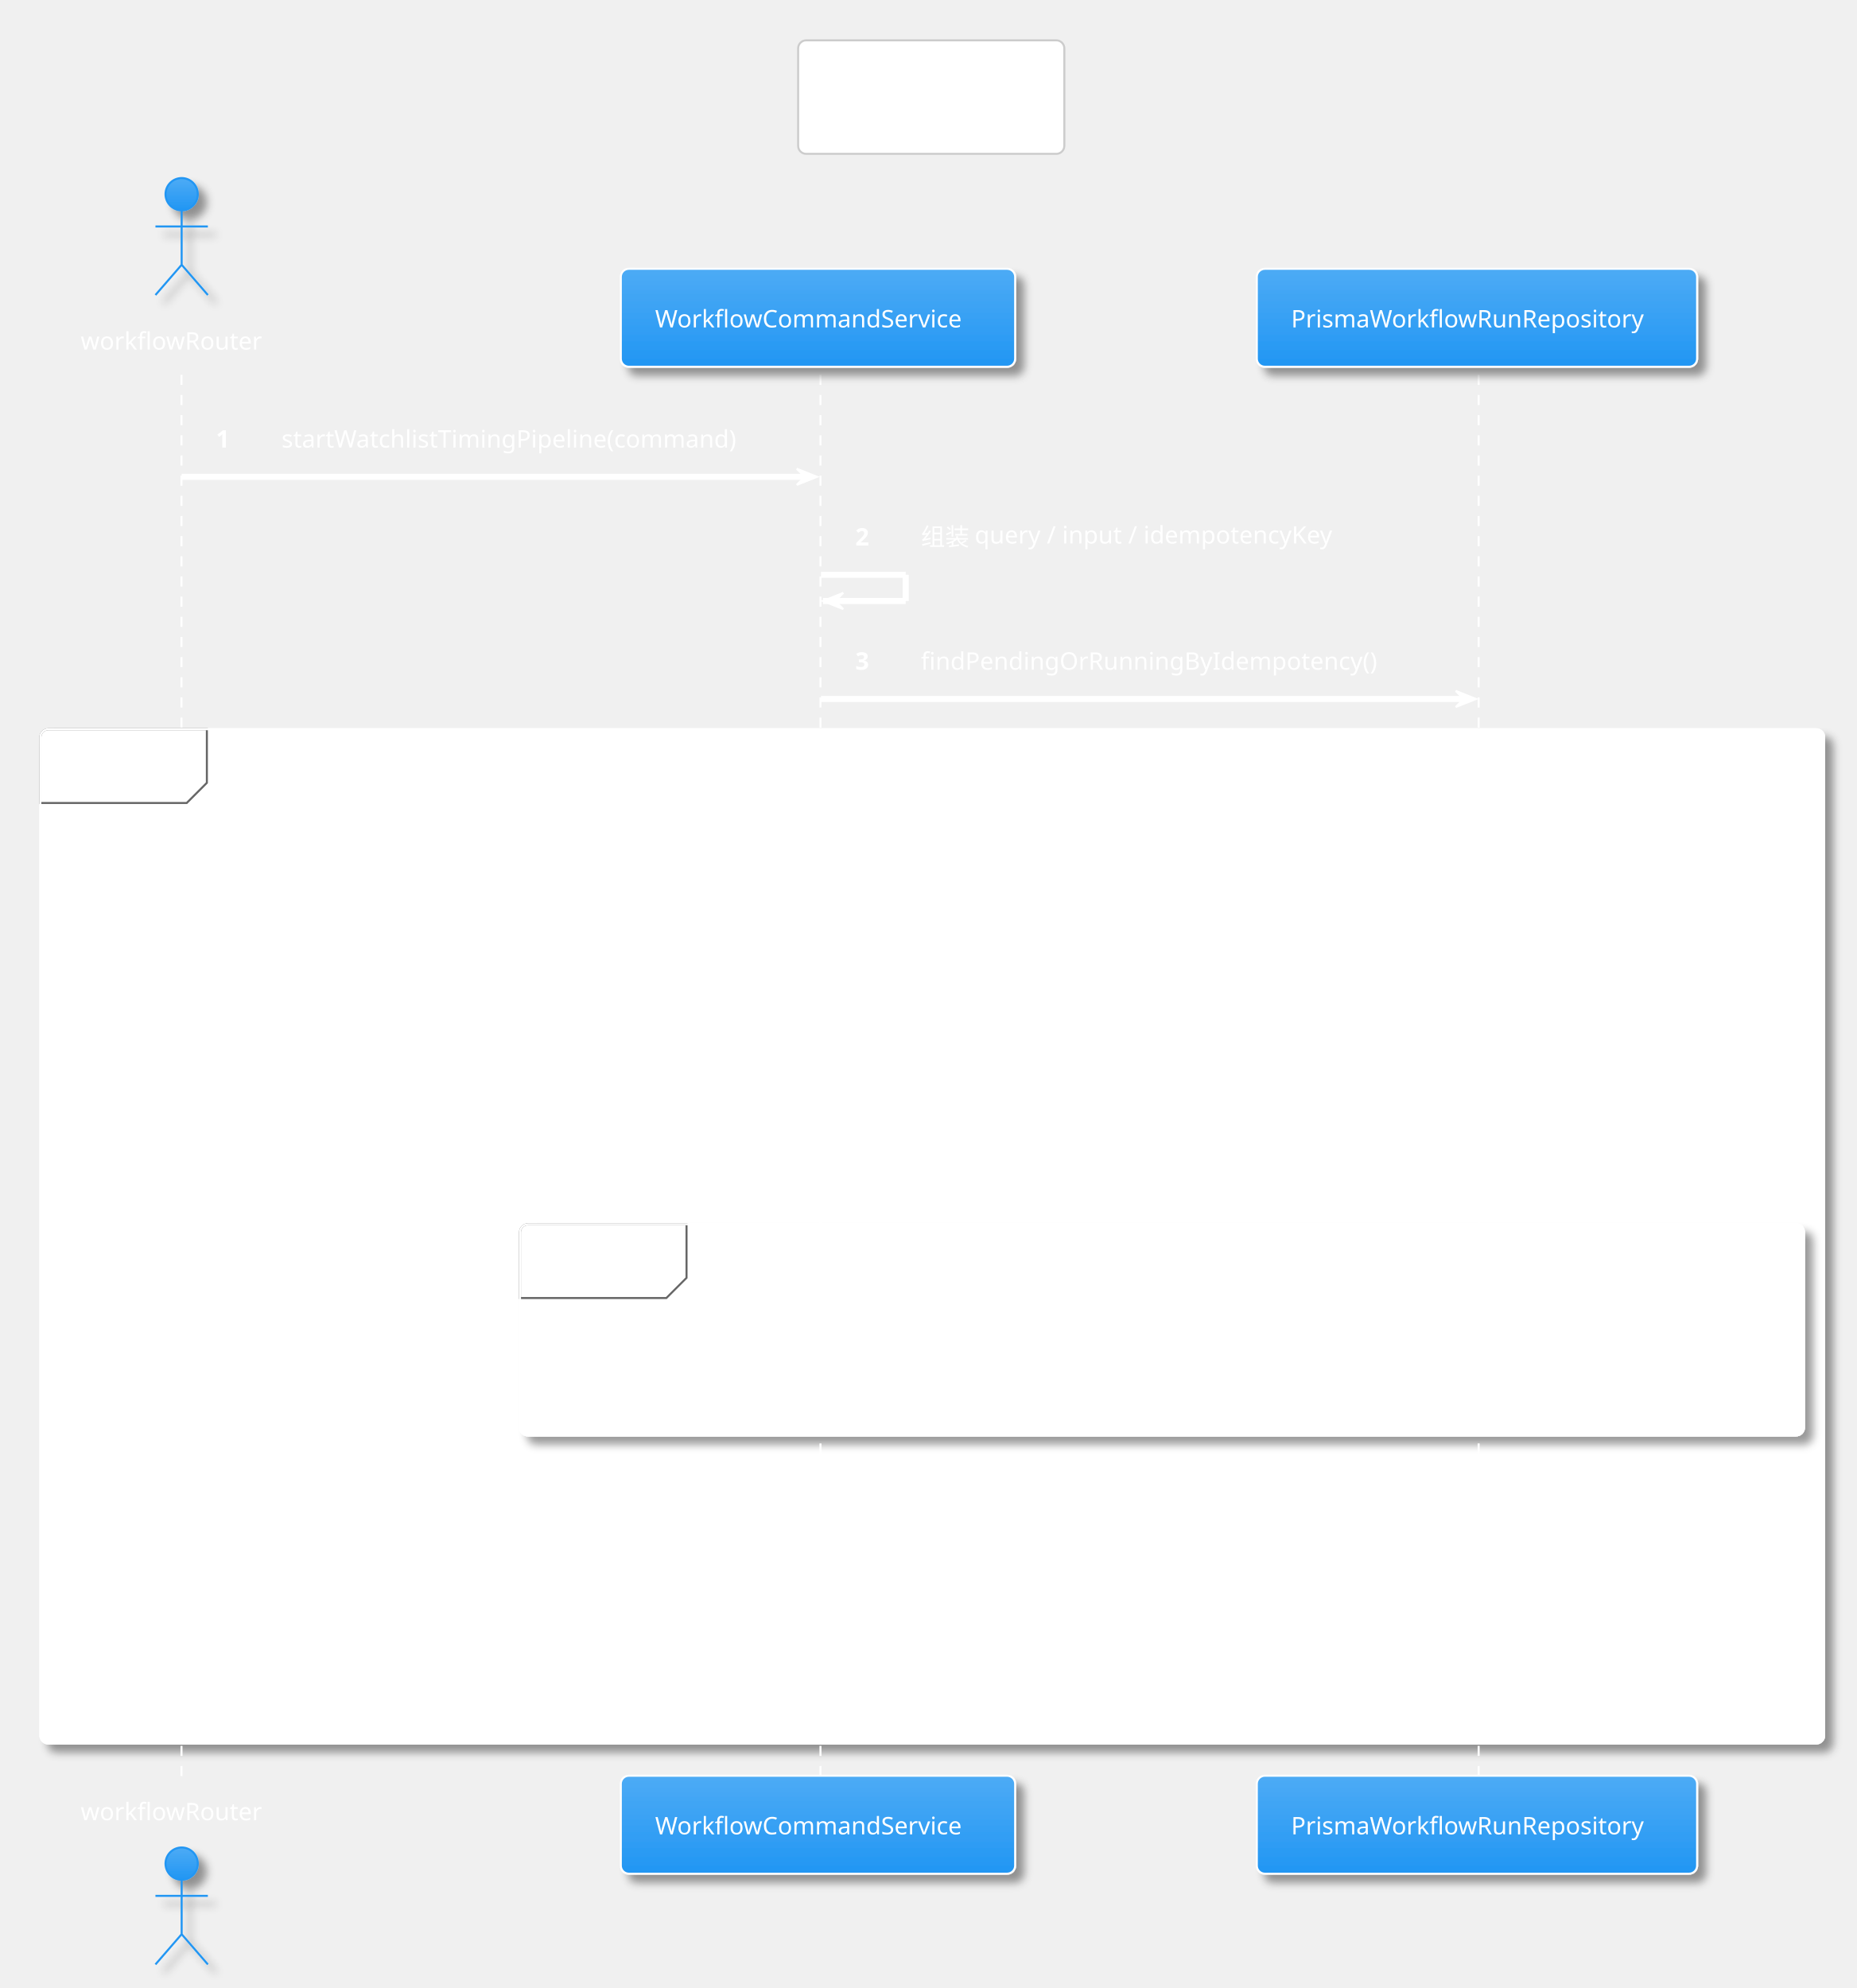
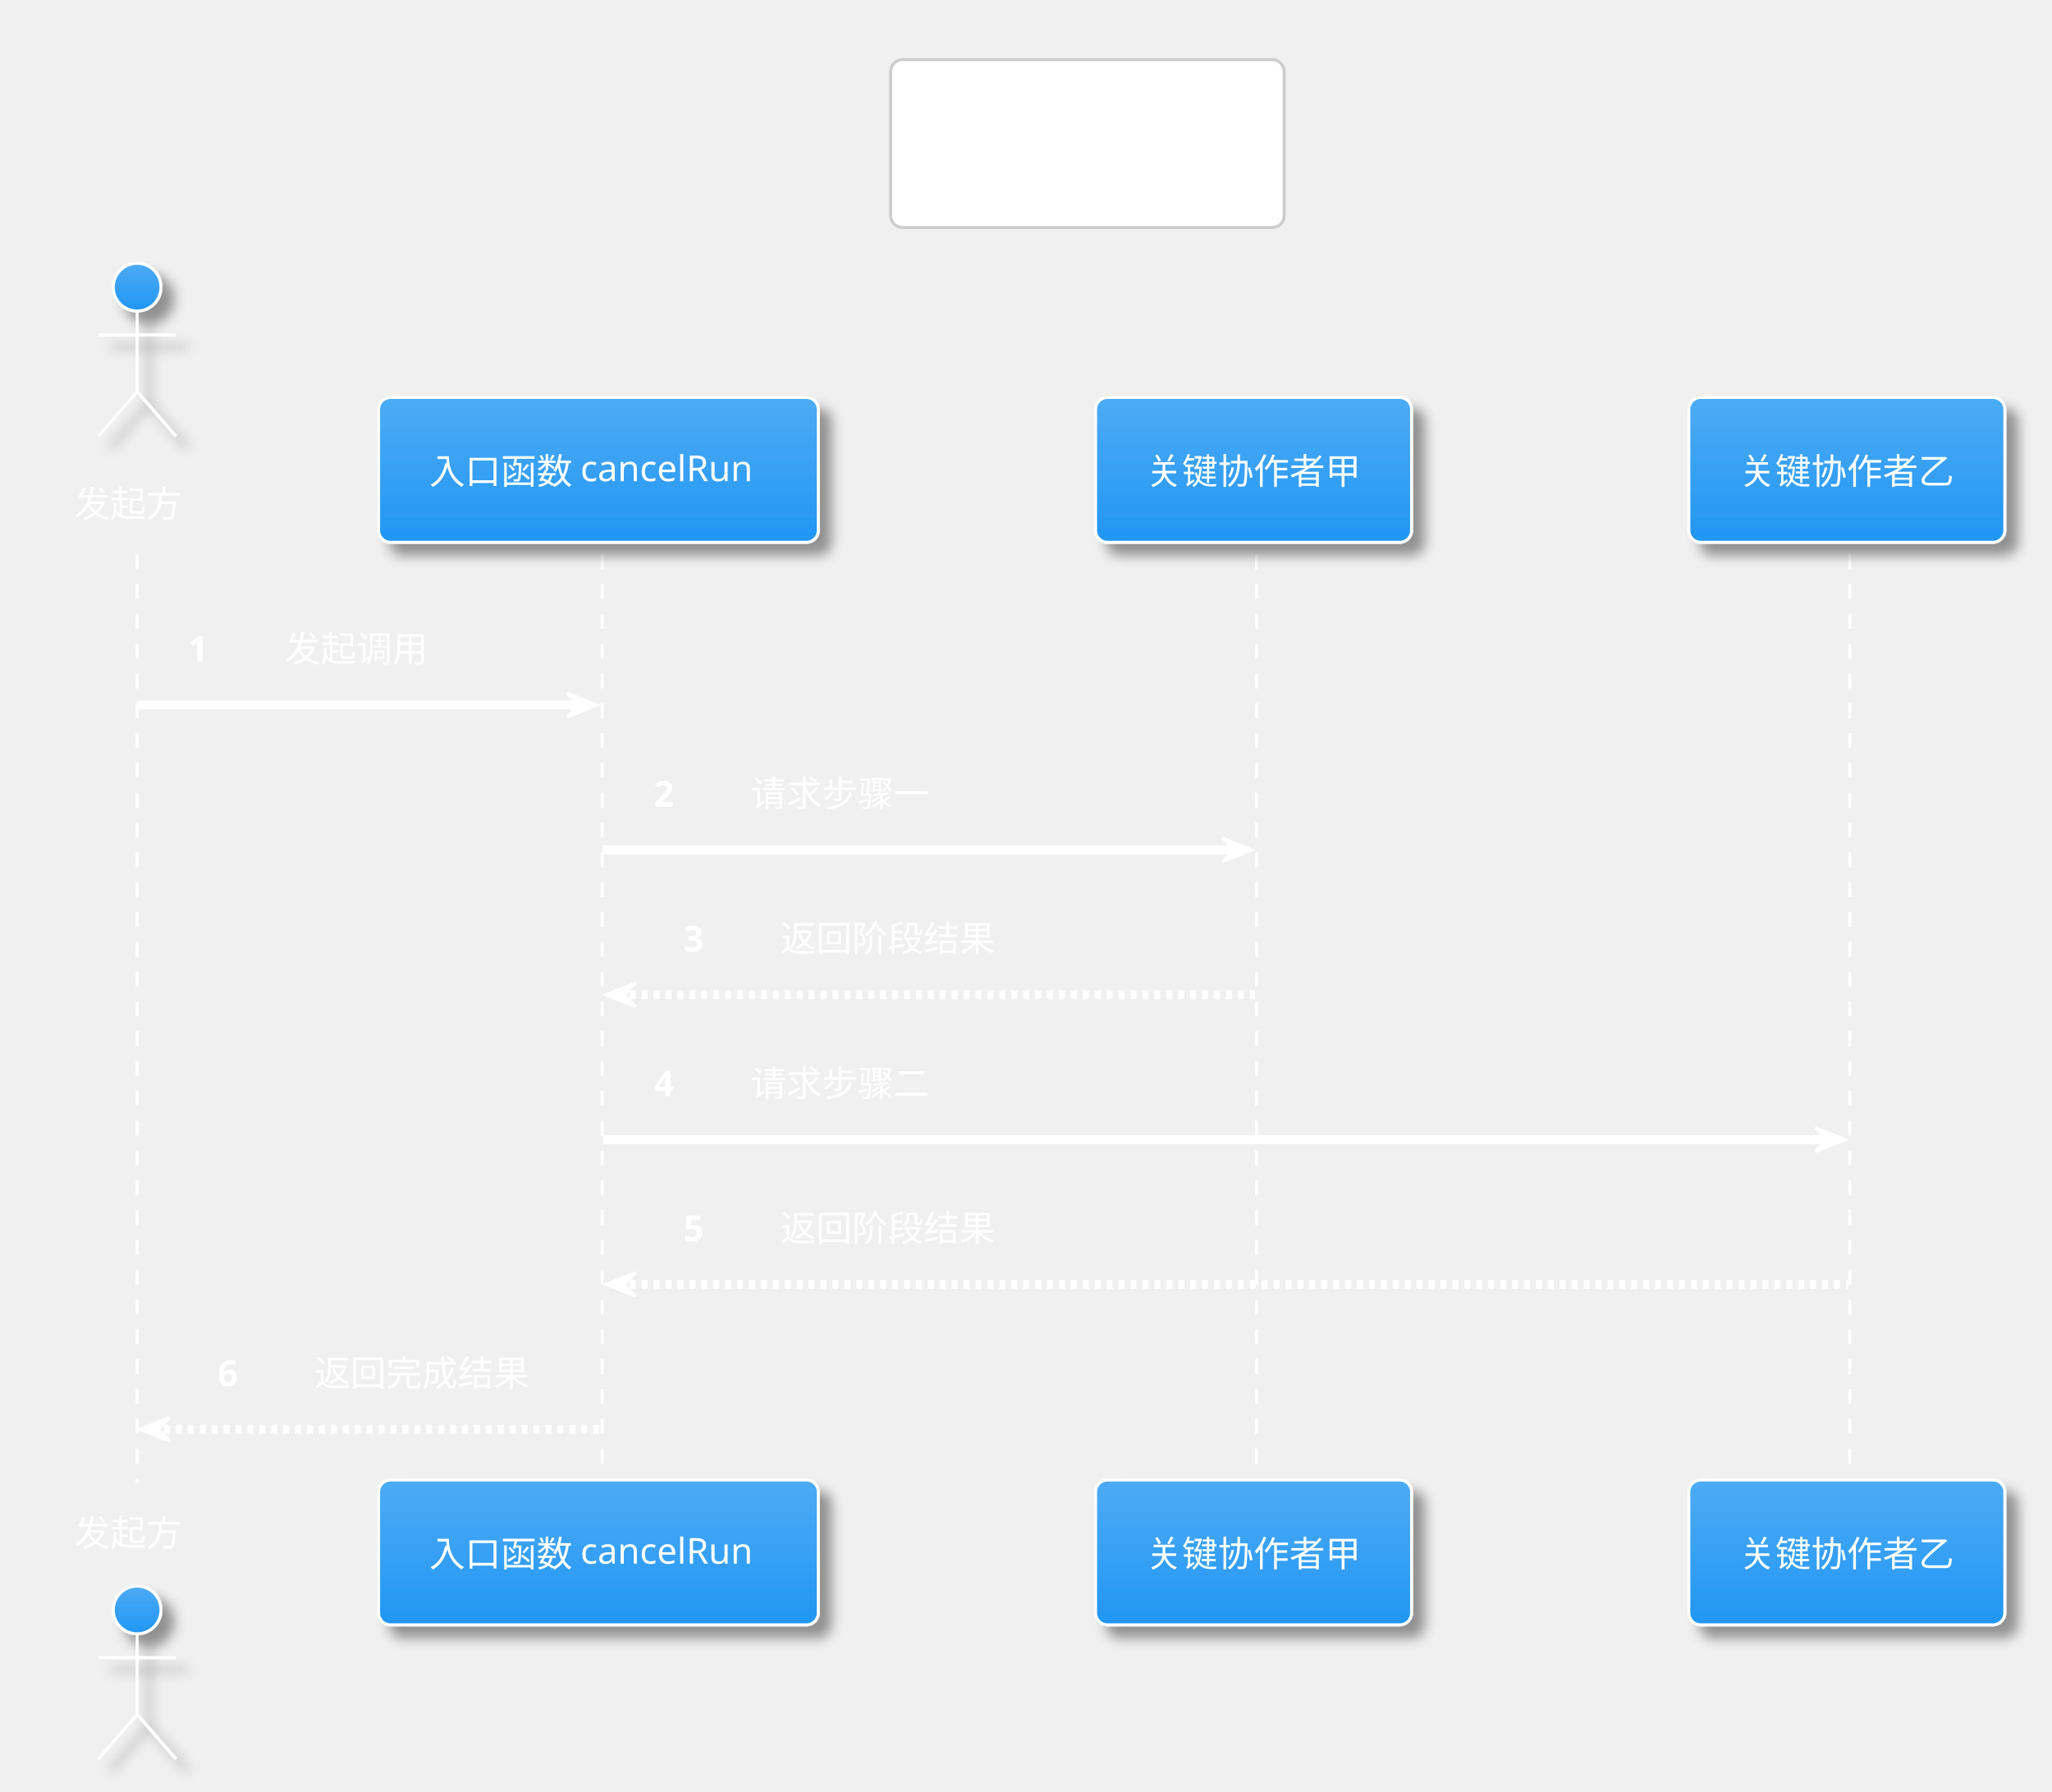
- <svg xmlns="http://www.w3.org/2000/svg" contentStyleType="text/css" data-diagram-type="SEQUENCE" height="1027.083px" preserveAspectRatio="none" style="width:959px;height:1027px;" version="1.1" viewBox="0 0 959 1027" width="959.375px" zoomAndPan="magnify">
+ <svg xmlns="http://www.w3.org/2000/svg" contentStyleType="text/css" data-diagram-type="SEQUENCE" height="626.042px" preserveAspectRatio="none" style="width:717px;height:626px;" version="1.1" viewBox="0 0 717 626" width="717.708px" zoomAndPan="magnify">
  <defs>
-     <linearGradient id="g1tefw612wx3me0" x1="50%" x2="50%" y1="0%" y2="100%">
+     <linearGradient id="g1wxa8i9hdtz6m0" x1="50%" x2="50%" y1="0%" y2="100%">
      <stop offset="0%" stop-color="#FFFFFF" />
      <stop offset="100%" stop-color="#FFFFFF" />
    </linearGradient>
-     <filter height="300%" id="f1tefw612wx3me" width="300%" x="-1" y="-1">
+     <linearGradient id="g1wxa8i9hdtz6m1" x1="50%" x2="50%" y1="0%" y2="100%">
+       <stop offset="0%" stop-color="#4DABF5" />
+       <stop offset="100%" stop-color="#2196F3" />
+     </linearGradient>
+     <filter height="300%" id="f1wxa8i9hdtz6m" width="300%" x="-1" y="-1">
      <feGaussianBlur result="blurOut" stdDeviation="2.083" />
      <feColorMatrix in="blurOut" result="blurOut2" type="matrix" values="0 0 0 0 0 0 0 0 0 0 0 0 0 0 0 0 0 0 .4 0" />
      <feOffset dx="4.167" dy="4.167" in="blurOut2" result="blurOut3" />
      <feBlend in="SourceGraphic" in2="blurOut3" mode="normal" />
    </filter>
-     <linearGradient id="g1tefw612wx3me1" x1="50%" x2="50%" y1="0%" y2="100%">
-       <stop offset="0%" stop-color="#4DABF5" />
-       <stop offset="100%" stop-color="#2196F3" />
-     </linearGradient>
  </defs>
  <g>
-     <rect fill="url(#g1tefw612wx3me0)" height="58.653" rx="4.167" ry="4.167" style="stroke:#CCCCCC;stroke-width:1.042;" width="137.5" x="412.271" y="20.833" />
-     <text fill="#FFFFFF" font-family="'Verdana'" font-size="20.833" font-weight="bold" lengthAdjust="spacing" textLength="104.167" x="428.937" y="58.445">协作顺序图</text>
-     <rect fill="url(#g1tefw612wx3me0)" filter="url(#f1tefw612wx3me)" height="523.966" rx="4.167" ry="4.167" style="stroke:#FFFFFF;stroke-width:1.042;" width="921.416" x="20.833" y="376.711" />
-     <path d="M20.833,536.436 L942.25,536.436 L942.25,896.511 A4.167,4.167 0 0 1 938.083,900.678 L25,900.678 A4.167,4.167 0 0 1 20.833,896.511 L20.833,536.436" fill="url(#g1tefw612wx3me0)" style="stroke:none;stroke-width:1.042;" />
-     <rect fill="url(#g1tefw612wx3me0)" filter="url(#f1tefw612wx3me)" height="109.117" rx="4.167" ry="4.167" style="stroke:#FFFFFF;stroke-width:1.042;" width="663.236" x="268.596" y="632.444" />
-     <g class="participant-lifeline" data-entity-uid="part1" data-qualified-name="Router" id="part1-lifeline">
+     <rect fill="url(#g1wxa8i9hdtz6m0)" height="58.653" rx="4.167" ry="4.167" style="stroke:#CCCCCC;stroke-width:1.042;" width="137.5" x="311.196" y="20.833" />
+     <text fill="#FFFFFF" font-family="'Verdana'" font-size="20.833" font-weight="bold" lengthAdjust="spacing" textLength="104.167" x="327.863" y="58.445">协作顺序图</text>
+     <g class="participant-lifeline" data-entity-uid="part1" data-qualified-name="Caller" id="part1-lifeline">
      <g>
-         <rect fill="#000000" fill-opacity="0" height="724.75" width="8.333" x="89.667" y="193.636" />
-         <line style="stroke:#FFFFFF;stroke-width:1.042;stroke-dasharray:5.208,5.208;" x1="93.75" x2="93.75" y1="193.636" y2="918.386" />
+         <rect fill="#FFFFFF" fill-opacity="0" height="324.483" width="8.333" x="43.75" y="193.636" />
+         <line style="stroke:#FFFFFF;stroke-width:1.042;stroke-dasharray:5.208,5.208;" x1="47.917" x2="47.917" y1="193.636" y2="518.119" />
      </g>
    </g>
-     <g class="participant-lifeline" data-entity-uid="part2" data-qualified-name="Service" id="part2-lifeline">
+     <g class="participant-lifeline" data-entity-uid="part2" data-qualified-name="Entry" id="part2-lifeline">
      <g>
-         <rect fill="#000000" fill-opacity="0" height="724.75" width="8.333" x="419.918" y="193.636" />
-         <line style="stroke:#FFFFFF;stroke-width:1.042;stroke-dasharray:5.208,5.208;" x1="423.805" x2="423.805" y1="193.636" y2="918.386" />
+         <rect fill="#FFFFFF" fill-opacity="0" height="324.483" width="8.333" x="206.508" y="193.636" />
+         <line style="stroke:#FFFFFF;stroke-width:1.042;stroke-dasharray:5.208,5.208;" x1="210.417" x2="210.417" y1="193.636" y2="518.119" />
      </g>
    </g>
-     <g class="participant-lifeline" data-entity-uid="part3" data-qualified-name="Repository" id="part3-lifeline">
+     <g class="participant-lifeline" data-entity-uid="part3" data-qualified-name="DepA" id="part3-lifeline">
      <g>
-         <rect fill="#000000" fill-opacity="0" height="724.75" width="8.333" x="760.307" y="193.636" />
-         <line style="stroke:#FFFFFF;stroke-width:1.042;stroke-dasharray:5.208,5.208;" x1="763.781" x2="763.781" y1="193.636" y2="918.386" />
+         <rect fill="#FFFFFF" fill-opacity="0" height="324.483" width="8.333" x="435.413" y="193.636" />
+         <line style="stroke:#FFFFFF;stroke-width:1.042;stroke-dasharray:5.208,5.208;" x1="439.058" x2="439.058" y1="193.636" y2="518.119" />
      </g>
    </g>
-     <g class="participant participant-head" data-entity-uid="part1" data-qualified-name="Router" id="part1-head">
-       <text fill="#FFFFFF" font-family="'Verdana'" font-size="12.5" lengthAdjust="spacing" textLength="98.084" x="41.667" y="180.595">workflowRouter</text>
-       <ellipse cx="93.833" cy="100.319" fill="url(#g1tefw612wx3me1)" filter="url(#f1tefw612wx3me)" rx="8.333" ry="8.333" style="stroke:#2196F3;stroke-width:1.042;" />
-       <path d="M93.833,108.653 L93.833,136.778 M80.292,116.986 L107.375,116.986 M93.833,136.778 L80.292,152.403 M93.833,136.778 L107.375,152.403" fill="none" filter="url(#f1tefw612wx3me)" style="stroke:#2196F3;stroke-width:1.042;" />
+     <g class="participant-lifeline" data-entity-uid="part4" data-qualified-name="DepB" id="part4-lifeline">
+       <g>
+         <rect fill="#FFFFFF" fill-opacity="0" height="324.483" width="8.333" x="642.704" y="193.636" />
+         <line style="stroke:#FFFFFF;stroke-width:1.042;stroke-dasharray:5.208,5.208;" x1="646.35" x2="646.35" y1="193.636" y2="518.119" />
+       </g>
    </g>
-     <g class="participant participant-tail" data-entity-uid="part1" data-qualified-name="Router" id="part1-tail">
-       <text fill="#FFFFFF" font-family="'Verdana'" font-size="12.5" lengthAdjust="spacing" textLength="98.084" x="41.667" y="940.328">workflowRouter</text>
-       <ellipse cx="93.833" cy="962.744" fill="url(#g1tefw612wx3me1)" filter="url(#f1tefw612wx3me)" rx="8.333" ry="8.333" style="stroke:#2196F3;stroke-width:1.042;" />
-       <path d="M93.833,971.077 L93.833,999.202 M80.292,979.411 L107.375,979.411 M93.833,999.202 L80.292,1014.827 M93.833,999.202 L107.375,1014.827" fill="none" filter="url(#f1tefw612wx3me)" style="stroke:#2196F3;stroke-width:1.042;" />
+     <g class="participant participant-head" data-entity-uid="part1" data-qualified-name="Caller" id="part1-head">
+       <text fill="#FFFFFF" font-family="'Verdana'" font-size="12.5" lengthAdjust="spacing" textLength="37.5" x="26.042" y="180.595">发起方</text>
+       <ellipse cx="47.917" cy="100.319" fill="url(#g1wxa8i9hdtz6m1)" filter="url(#f1wxa8i9hdtz6m)" rx="8.333" ry="8.333" style="stroke:#FFFFFF;stroke-width:1.042;" />
+       <path d="M47.917,108.653 L47.917,136.778 M34.375,116.986 L61.458,116.986 M47.917,136.778 L34.375,152.403 M47.917,136.778 L61.458,152.403" fill="none" filter="url(#f1wxa8i9hdtz6m)" style="stroke:#FFFFFF;stroke-width:1.042;" />
    </g>
-     <g class="participant participant-head" data-entity-uid="part2" data-qualified-name="Service" id="part2-head">
-       <rect fill="url(#g1tefw612wx3me1)" filter="url(#f1tefw612wx3me)" height="50.608" rx="4.167" ry="4.167" style="stroke:#FFFFFF;stroke-width:1.042;" width="203.685" x="320.68" y="138.861" />
-       <text fill="#FFFFFF" font-family="'Verdana'" font-size="12.5" lengthAdjust="spacing" textLength="168.268" x="338.388" y="169.137">WorkflowCommandService</text>
+     <g class="participant participant-tail" data-entity-uid="part1" data-qualified-name="Caller" id="part1-tail">
+       <text fill="#FFFFFF" font-family="'Verdana'" font-size="12.5" lengthAdjust="spacing" textLength="37.5" x="26.042" y="540.061">发起方</text>
+       <ellipse cx="47.917" cy="562.478" fill="url(#g1wxa8i9hdtz6m1)" filter="url(#f1wxa8i9hdtz6m)" rx="8.333" ry="8.333" style="stroke:#FFFFFF;stroke-width:1.042;" />
+       <path d="M47.917,570.811 L47.917,598.936 M34.375,579.144 L61.458,579.144 M47.917,598.936 L34.375,614.561 M47.917,598.936 L61.458,614.561" fill="none" filter="url(#f1wxa8i9hdtz6m)" style="stroke:#FFFFFF;stroke-width:1.042;" />
    </g>
-     <g class="participant participant-tail" data-entity-uid="part2" data-qualified-name="Service" id="part2-tail">
-       <rect fill="url(#g1tefw612wx3me1)" filter="url(#f1tefw612wx3me)" height="50.608" rx="4.167" ry="4.167" style="stroke:#FFFFFF;stroke-width:1.042;" width="203.685" x="320.68" y="917.344" />
-       <text fill="#FFFFFF" font-family="'Verdana'" font-size="12.5" lengthAdjust="spacing" textLength="168.268" x="338.388" y="947.62">WorkflowCommandService</text>
+     <g class="participant participant-head" data-entity-uid="part2" data-qualified-name="Entry" id="part2-head">
+       <rect fill="url(#g1wxa8i9hdtz6m1)" filter="url(#f1wxa8i9hdtz6m)" height="50.608" rx="4.167" ry="4.167" style="stroke:#FFFFFF;stroke-width:1.042;" width="153.642" x="132.292" y="138.861" />
+       <text fill="#FFFFFF" font-family="'Verdana'" font-size="12.5" lengthAdjust="spacing" textLength="118.225" x="150" y="169.137">入口函数 cancelRun</text>
    </g>
-     <g class="participant participant-head" data-entity-uid="part3" data-qualified-name="Repository" id="part3-head">
-       <rect fill="url(#g1tefw612wx3me1)" filter="url(#f1tefw612wx3me)" height="50.608" rx="4.167" ry="4.167" style="stroke:#FFFFFF;stroke-width:1.042;" width="227.427" x="649.197" y="138.861" />
-       <text fill="#FFFFFF" font-family="'Verdana'" font-size="12.5" lengthAdjust="spacing" textLength="192.011" x="666.906" y="169.137">PrismaWorkflowRunRepository</text>
+     <g class="participant participant-tail" data-entity-uid="part2" data-qualified-name="Entry" id="part2-tail">
+       <rect fill="url(#g1wxa8i9hdtz6m1)" filter="url(#f1wxa8i9hdtz6m)" height="50.608" rx="4.167" ry="4.167" style="stroke:#FFFFFF;stroke-width:1.042;" width="153.642" x="132.292" y="517.078" />
+       <text fill="#FFFFFF" font-family="'Verdana'" font-size="12.5" lengthAdjust="spacing" textLength="118.225" x="150" y="547.353">入口函数 cancelRun</text>
    </g>
-     <g class="participant participant-tail" data-entity-uid="part3" data-qualified-name="Repository" id="part3-tail">
-       <rect fill="url(#g1tefw612wx3me1)" filter="url(#f1tefw612wx3me)" height="50.608" rx="4.167" ry="4.167" style="stroke:#FFFFFF;stroke-width:1.042;" width="227.427" x="649.197" y="917.344" />
-       <text fill="#FFFFFF" font-family="'Verdana'" font-size="12.5" lengthAdjust="spacing" textLength="192.011" x="666.906" y="947.62">PrismaWorkflowRunRepository</text>
+     <g class="participant participant-head" data-entity-uid="part3" data-qualified-name="DepA" id="part3-head">
+       <rect fill="url(#g1wxa8i9hdtz6m1)" filter="url(#f1wxa8i9hdtz6m)" height="50.608" rx="4.167" ry="4.167" style="stroke:#FFFFFF;stroke-width:1.042;" width="110.417" x="382.808" y="138.861" />
+       <text fill="#FFFFFF" font-family="'Verdana'" font-size="12.5" lengthAdjust="spacing" textLength="75" x="400.517" y="169.137">关键协作者甲</text>
+     </g>
+     <g class="participant participant-tail" data-entity-uid="part3" data-qualified-name="DepA" id="part3-tail">
+       <rect fill="url(#g1wxa8i9hdtz6m1)" filter="url(#f1wxa8i9hdtz6m)" height="50.608" rx="4.167" ry="4.167" style="stroke:#FFFFFF;stroke-width:1.042;" width="110.417" x="382.808" y="517.078" />
+       <text fill="#FFFFFF" font-family="'Verdana'" font-size="12.5" lengthAdjust="spacing" textLength="75" x="400.517" y="547.353">关键协作者甲</text>
+     </g>
+     <g class="participant participant-head" data-entity-uid="part4" data-qualified-name="DepB" id="part4-head">
+       <rect fill="url(#g1wxa8i9hdtz6m1)" filter="url(#f1wxa8i9hdtz6m)" height="50.608" rx="4.167" ry="4.167" style="stroke:#FFFFFF;stroke-width:1.042;" width="110.417" x="590.1" y="138.861" />
+       <text fill="#FFFFFF" font-family="'Verdana'" font-size="12.5" lengthAdjust="spacing" textLength="75" x="607.808" y="169.137">关键协作者乙</text>
+     </g>
+     <g class="participant participant-tail" data-entity-uid="part4" data-qualified-name="DepB" id="part4-tail">
+       <rect fill="url(#g1wxa8i9hdtz6m1)" filter="url(#f1wxa8i9hdtz6m)" height="50.608" rx="4.167" ry="4.167" style="stroke:#FFFFFF;stroke-width:1.042;" width="110.417" x="590.1" y="517.078" />
+       <text fill="#FFFFFF" font-family="'Verdana'" font-size="12.5" lengthAdjust="spacing" textLength="75" x="607.808" y="547.353">关键协作者乙</text>
    </g>
    <g class="message" data-entity-1="part1" data-entity-2="part2" id="msg1">
-       <polygon fill="#FFFFFF" points="411.584,242.161,422.001,246.328,411.584,250.494,415.751,246.328" style="stroke:#FFFFFF;stroke-width:1.042;" />
-       <line style="stroke:#FFFFFF;stroke-width:3.125;" x1="93.833" x2="417.834" y1="246.328" y2="246.328" />
-       <text fill="#FFFFFF" font-family="'Verdana'" font-size="12.5" font-weight="bold" lengthAdjust="spacing" textLength="8.887" x="111.542" y="231.203">1</text>
-       <text fill="#FFFFFF" font-family="'Verdana'" font-size="12.5" lengthAdjust="spacing" textLength="250.531" x="145.429" y="231.203">startWatchlistTimingPipeline(command)</text>
+       <polygon fill="#FFFFFF" points="198.175,242.161,208.592,246.328,198.175,250.494,202.342,246.328" style="stroke:#FFFFFF;stroke-width:1.042;" />
+       <line style="stroke:#FFFFFF;stroke-width:3.125;" x1="47.917" x2="204.425" y1="246.328" y2="246.328" />
+       <text fill="#FFFFFF" font-family="'Verdana'" font-size="12.5" font-weight="bold" lengthAdjust="spacing" textLength="8.887" x="65.625" y="231.203">1</text>
+       <text fill="#FFFFFF" font-family="'Verdana'" font-size="12.5" lengthAdjust="spacing" textLength="50" x="99.512" y="231.203">发起调用</text>
    </g>
-     <g class="message" data-entity-1="part2" data-entity-2="part2" id="msg2">
-       <line style="stroke:#FFFFFF;stroke-width:3.125;" x1="424.084" x2="467.834" y1="296.936" y2="296.936" />
-       <line style="stroke:#FFFFFF;stroke-width:3.125;" x1="467.834" x2="467.834" y1="296.936" y2="310.478" />
-       <line style="stroke:#FFFFFF;stroke-width:3.125;" x1="425.126" x2="467.834" y1="310.478" y2="310.478" />
-       <polygon fill="#FFFFFF" points="435.543,306.311,425.126,310.478,435.543,314.644,431.376,310.478" style="stroke:#FFFFFF;stroke-width:1.042;" />
-       <text fill="#FFFFFF" font-family="'Verdana'" font-size="12.5" font-weight="bold" lengthAdjust="spacing" textLength="8.887" x="441.793" y="281.812">2</text>
-       <text fill="#FFFFFF" font-family="'Verdana'" font-size="12.5" lengthAdjust="spacing" textLength="230.06" x="475.68" y="281.812">组装 query / input / idempotencyKey</text>
+     <g class="message" data-entity-1="part2" data-entity-2="part3" id="msg2">
+       <polygon fill="#FFFFFF" points="427.079,292.769,437.496,296.936,427.079,301.103,431.246,296.936" style="stroke:#FFFFFF;stroke-width:1.042;" />
+       <line style="stroke:#FFFFFF;stroke-width:3.125;" x1="210.675" x2="433.329" y1="296.936" y2="296.936" />
+       <text fill="#FFFFFF" font-family="'Verdana'" font-size="12.5" font-weight="bold" lengthAdjust="spacing" textLength="8.887" x="228.383" y="281.812">2</text>
+       <text fill="#FFFFFF" font-family="'Verdana'" font-size="12.5" lengthAdjust="spacing" textLength="62.5" x="262.27" y="281.812">请求步骤一</text>
    </g>
-     <g class="message" data-entity-1="part2" data-entity-2="part3" id="msg3">
-       <polygon fill="#FFFFFF" points="751.973,356.919,762.39,361.086,751.973,365.253,756.14,361.086" style="stroke:#FFFFFF;stroke-width:1.042;" />
-       <line style="stroke:#FFFFFF;stroke-width:3.125;" x1="424.084" x2="758.223" y1="361.086" y2="361.086" />
-       <text fill="#FFFFFF" font-family="'Verdana'" font-size="12.5" font-weight="bold" lengthAdjust="spacing" textLength="8.887" x="441.793" y="345.962">3</text>
-       <text fill="#FFFFFF" font-family="'Verdana'" font-size="12.5" lengthAdjust="spacing" textLength="249.597" x="475.68" y="345.962">findPendingOrRunningByIdempotency()</text>
+     <g class="message" data-entity-1="part3" data-entity-2="part2" id="msg3">
+       <polygon fill="#FFFFFF" points="222.133,343.378,211.717,347.544,222.133,351.711,217.967,347.544" style="stroke:#FFFFFF;stroke-width:1.042;" />
+       <line style="stroke:#FFFFFF;stroke-width:3.125;stroke-dasharray:2.083,2.083;" x1="215.883" x2="438.538" y1="347.544" y2="347.544" />
+       <text fill="#FFFFFF" font-family="'Verdana'" font-size="12.5" font-weight="bold" lengthAdjust="spacing" textLength="8.887" x="238.8" y="332.42">3</text>
+       <text fill="#FFFFFF" font-family="'Verdana'" font-size="12.5" lengthAdjust="spacing" textLength="75" x="272.687" y="332.42">返回阶段结果</text>
    </g>
-     <path d="M25,376.711 L106.858,376.711 L106.858,404.403 L96.442,414.819 L20.833,414.819 L20.833,380.878 A4.167,4.167 0 0 1 25,376.711" fill="#FFFFFF" style="stroke:#666666;stroke-width:1.042;" />
-     <rect fill="none" height="523.966" rx="4.167" ry="4.167" style="stroke:#FFFFFF;stroke-width:1.042;" width="921.416" x="20.833" y="376.711" />
-     <text fill="#FFFFFF" font-family="'Verdana'" font-size="12.5" font-weight="bold" lengthAdjust="spacing" textLength="18.317" x="46.875" y="400.736">alt</text>
-     <text fill="#FFFFFF" font-family="'Verdana'" font-size="12.5" font-weight="bold" lengthAdjust="spacing" textLength="91.882" x="132.9" y="401.778">[命中已有 run]</text>
-     <g class="message" data-entity-1="part3" data-entity-2="part2" id="msg4">
-       <polygon fill="#FFFFFF" points="435.543,473.328,425.126,477.494,435.543,481.661,431.376,477.494" style="stroke:#FFFFFF;stroke-width:1.042;" />
-       <line style="stroke:#FFFFFF;stroke-width:3.125;stroke-dasharray:2.083,2.083;" x1="429.293" x2="763.432" y1="477.494" y2="477.494" />
-       <text fill="#FFFFFF" font-family="'Verdana'" font-size="12.5" font-weight="bold" lengthAdjust="spacing" textLength="8.887" x="452.209" y="462.37">4</text>
-       <text fill="#FFFFFF" font-family="'Verdana'" font-size="12.5" lengthAdjust="spacing" textLength="74.39" x="486.096" y="462.37">existing run</text>
+     <g class="message" data-entity-1="part2" data-entity-2="part4" id="msg4">
+       <polygon fill="#FFFFFF" points="634.371,393.986,644.788,398.153,634.371,402.319,638.538,398.153" style="stroke:#FFFFFF;stroke-width:1.042;" />
+       <line style="stroke:#FFFFFF;stroke-width:3.125;" x1="210.675" x2="640.621" y1="398.153" y2="398.153" />
+       <text fill="#FFFFFF" font-family="'Verdana'" font-size="12.5" font-weight="bold" lengthAdjust="spacing" textLength="8.887" x="228.383" y="383.028">4</text>
+       <text fill="#FFFFFF" font-family="'Verdana'" font-size="12.5" lengthAdjust="spacing" textLength="62.5" x="262.27" y="383.028">请求步骤二</text>
    </g>
-     <g class="message" data-entity-1="part2" data-entity-2="part1" id="msg5">
-       <polygon fill="#FFFFFF" points="105.292,523.936,94.875,528.103,105.292,532.269,101.125,528.103" style="stroke:#FFFFFF;stroke-width:1.042;" />
-       <line style="stroke:#FFFFFF;stroke-width:3.125;stroke-dasharray:2.083,2.083;" x1="99.042" x2="423.043" y1="528.103" y2="528.103" />
-       <text fill="#FFFFFF" font-family="'Verdana'" font-size="12.5" font-weight="bold" lengthAdjust="spacing" textLength="8.887" x="121.958" y="512.978">5</text>
-       <text fill="#FFFFFF" font-family="'Verdana'" font-size="12.5" lengthAdjust="spacing" textLength="141.833" x="155.845" y="512.978">直接返回 existing runId</text>
+     <g class="message" data-entity-1="part4" data-entity-2="part2" id="msg5">
+       <polygon fill="#FFFFFF" points="222.133,444.594,211.717,448.761,222.133,452.928,217.967,448.761" style="stroke:#FFFFFF;stroke-width:1.042;" />
+       <line style="stroke:#FFFFFF;stroke-width:3.125;stroke-dasharray:2.083,2.083;" x1="215.883" x2="645.829" y1="448.761" y2="448.761" />
+       <text fill="#FFFFFF" font-family="'Verdana'" font-size="12.5" font-weight="bold" lengthAdjust="spacing" textLength="8.887" x="238.8" y="433.637">5</text>
+       <text fill="#FFFFFF" font-family="'Verdana'" font-size="12.5" lengthAdjust="spacing" textLength="75" x="272.687" y="433.637">返回阶段结果</text>
    </g>
-     <line style="stroke:#FFFFFF;stroke-width:1.042;stroke-dasharray:2.083,2.083;" x1="20.833" x2="942.25" y1="537.478" y2="537.478" />
-     <text fill="#FFFFFF" font-family="'Verdana'" font-size="12.5" font-weight="bold" lengthAdjust="spacing" textLength="79.382" x="36.458" y="560.461">[创建新 run]</text>
-     <g class="message" data-entity-1="part2" data-entity-2="part3" id="msg6">
-       <polygon fill="#FFFFFF" points="751.973,612.653,762.39,616.819,751.973,620.986,756.14,616.819" style="stroke:#FFFFFF;stroke-width:1.042;" />
-       <line style="stroke:#FFFFFF;stroke-width:3.125;" x1="424.084" x2="758.223" y1="616.819" y2="616.819" />
-       <text fill="#FFFFFF" font-family="'Verdana'" font-size="12.5" font-weight="bold" lengthAdjust="spacing" textLength="8.887" x="441.793" y="601.695">6</text>
-       <text fill="#FFFFFF" font-family="'Verdana'" font-size="12.5" lengthAdjust="spacing" textLength="208.441" x="475.68" y="601.695">getTemplateByCodeAndVersion()</text>
-     </g>
-     <path d="M272.763,632.444 L354.621,632.444 L354.621,660.136 L344.205,670.553 L268.596,670.553 L268.596,636.611 A4.167,4.167 0 0 1 272.763,632.444" fill="#FFFFFF" style="stroke:#666666;stroke-width:1.042;" />
-     <rect fill="none" height="109.117" rx="4.167" ry="4.167" style="stroke:#FFFFFF;stroke-width:1.042;" width="663.236" x="268.596" y="632.444" />
-     <text fill="#FFFFFF" font-family="'Verdana'" font-size="12.5" font-weight="bold" lengthAdjust="spacing" textLength="18.317" x="294.638" y="656.47">alt</text>
-     <text fill="#FFFFFF" font-family="'Verdana'" font-size="12.5" font-weight="bold" lengthAdjust="spacing" textLength="63.586" x="380.663" y="657.511">[模板缺失]</text>
-     <g class="message" data-entity-1="part2" data-entity-2="part3" id="msg7">
-       <polygon fill="#FFFFFF" points="751.973,729.061,762.39,733.227,751.973,737.394,756.14,733.227" style="stroke:#FFFFFF;stroke-width:1.042;" />
-       <line style="stroke:#FFFFFF;stroke-width:3.125;" x1="424.084" x2="758.223" y1="733.227" y2="733.227" />
-       <text fill="#FFFFFF" font-family="'Verdana'" font-size="12.5" font-weight="bold" lengthAdjust="spacing" textLength="8.887" x="441.793" y="718.103">7</text>
-       <text fill="#FFFFFF" font-family="'Verdana'" font-size="12.5" lengthAdjust="spacing" textLength="260.669" x="475.68" y="718.103">ensureWatchlistTimingPipelineTemplate()</text>
-     </g>
-     <g class="message" data-entity-1="part2" data-entity-2="part3" id="msg8">
-       <polygon fill="#FFFFFF" points="751.973,786.961,762.39,791.128,751.973,795.294,756.14,791.128" style="stroke:#FFFFFF;stroke-width:1.042;" />
-       <line style="stroke:#FFFFFF;stroke-width:3.125;" x1="424.084" x2="758.223" y1="791.128" y2="791.128" />
-       <text fill="#FFFFFF" font-family="'Verdana'" font-size="12.5" font-weight="bold" lengthAdjust="spacing" textLength="8.887" x="441.793" y="776.003">8</text>
-       <text fill="#FFFFFF" font-family="'Verdana'" font-size="12.5" lengthAdjust="spacing" textLength="221.509" x="475.68" y="776.003">createRun(nodeKeys, input, query)</text>
-     </g>
-     <g class="message" data-entity-1="part3" data-entity-2="part2" id="msg9">
-       <polygon fill="#FFFFFF" points="435.543,837.569,425.126,841.736,435.543,845.903,431.376,841.736" style="stroke:#FFFFFF;stroke-width:1.042;" />
-       <line style="stroke:#FFFFFF;stroke-width:3.125;stroke-dasharray:2.083,2.083;" x1="429.293" x2="763.432" y1="841.736" y2="841.736" />
-       <text fill="#FFFFFF" font-family="'Verdana'" font-size="12.5" font-weight="bold" lengthAdjust="spacing" textLength="8.887" x="452.209" y="826.611">9</text>
-       <text fill="#FFFFFF" font-family="'Verdana'" font-size="12.5" lengthAdjust="spacing" textLength="21.155" x="486.096" y="826.611">run</text>
-     </g>
-     <g class="message" data-entity-1="part2" data-entity-2="part1" id="msg10">
-       <polygon fill="#FFFFFF" points="105.292,888.178,94.875,892.344,105.292,896.511,101.125,892.344" style="stroke:#FFFFFF;stroke-width:1.042;" />
-       <line style="stroke:#FFFFFF;stroke-width:3.125;stroke-dasharray:2.083,2.083;" x1="99.042" x2="423.043" y1="892.344" y2="892.344" />
-       <text fill="#FFFFFF" font-family="'Verdana'" font-size="12.5" font-weight="bold" lengthAdjust="spacing" textLength="17.773" x="121.958" y="877.22">10</text>
-       <text fill="#FFFFFF" font-family="'Verdana'" font-size="12.5" lengthAdjust="spacing" textLength="161.859" x="164.732" y="877.22">runId / status / createdAt</text>
+     <g class="message" data-entity-1="part2" data-entity-2="part1" id="msg6">
+       <polygon fill="#FFFFFF" points="59.375,495.203,48.958,499.369,59.375,503.536,55.208,499.369" style="stroke:#FFFFFF;stroke-width:1.042;" />
+       <line style="stroke:#FFFFFF;stroke-width:3.125;stroke-dasharray:2.083,2.083;" x1="53.125" x2="209.633" y1="499.369" y2="499.369" />
+       <text fill="#FFFFFF" font-family="'Verdana'" font-size="12.5" font-weight="bold" lengthAdjust="spacing" textLength="8.887" x="76.042" y="484.245">6</text>
+       <text fill="#FFFFFF" font-family="'Verdana'" font-size="12.5" lengthAdjust="spacing" textLength="75" x="109.928" y="484.245">返回完成结果</text>
    </g>
  </g>
</svg>
